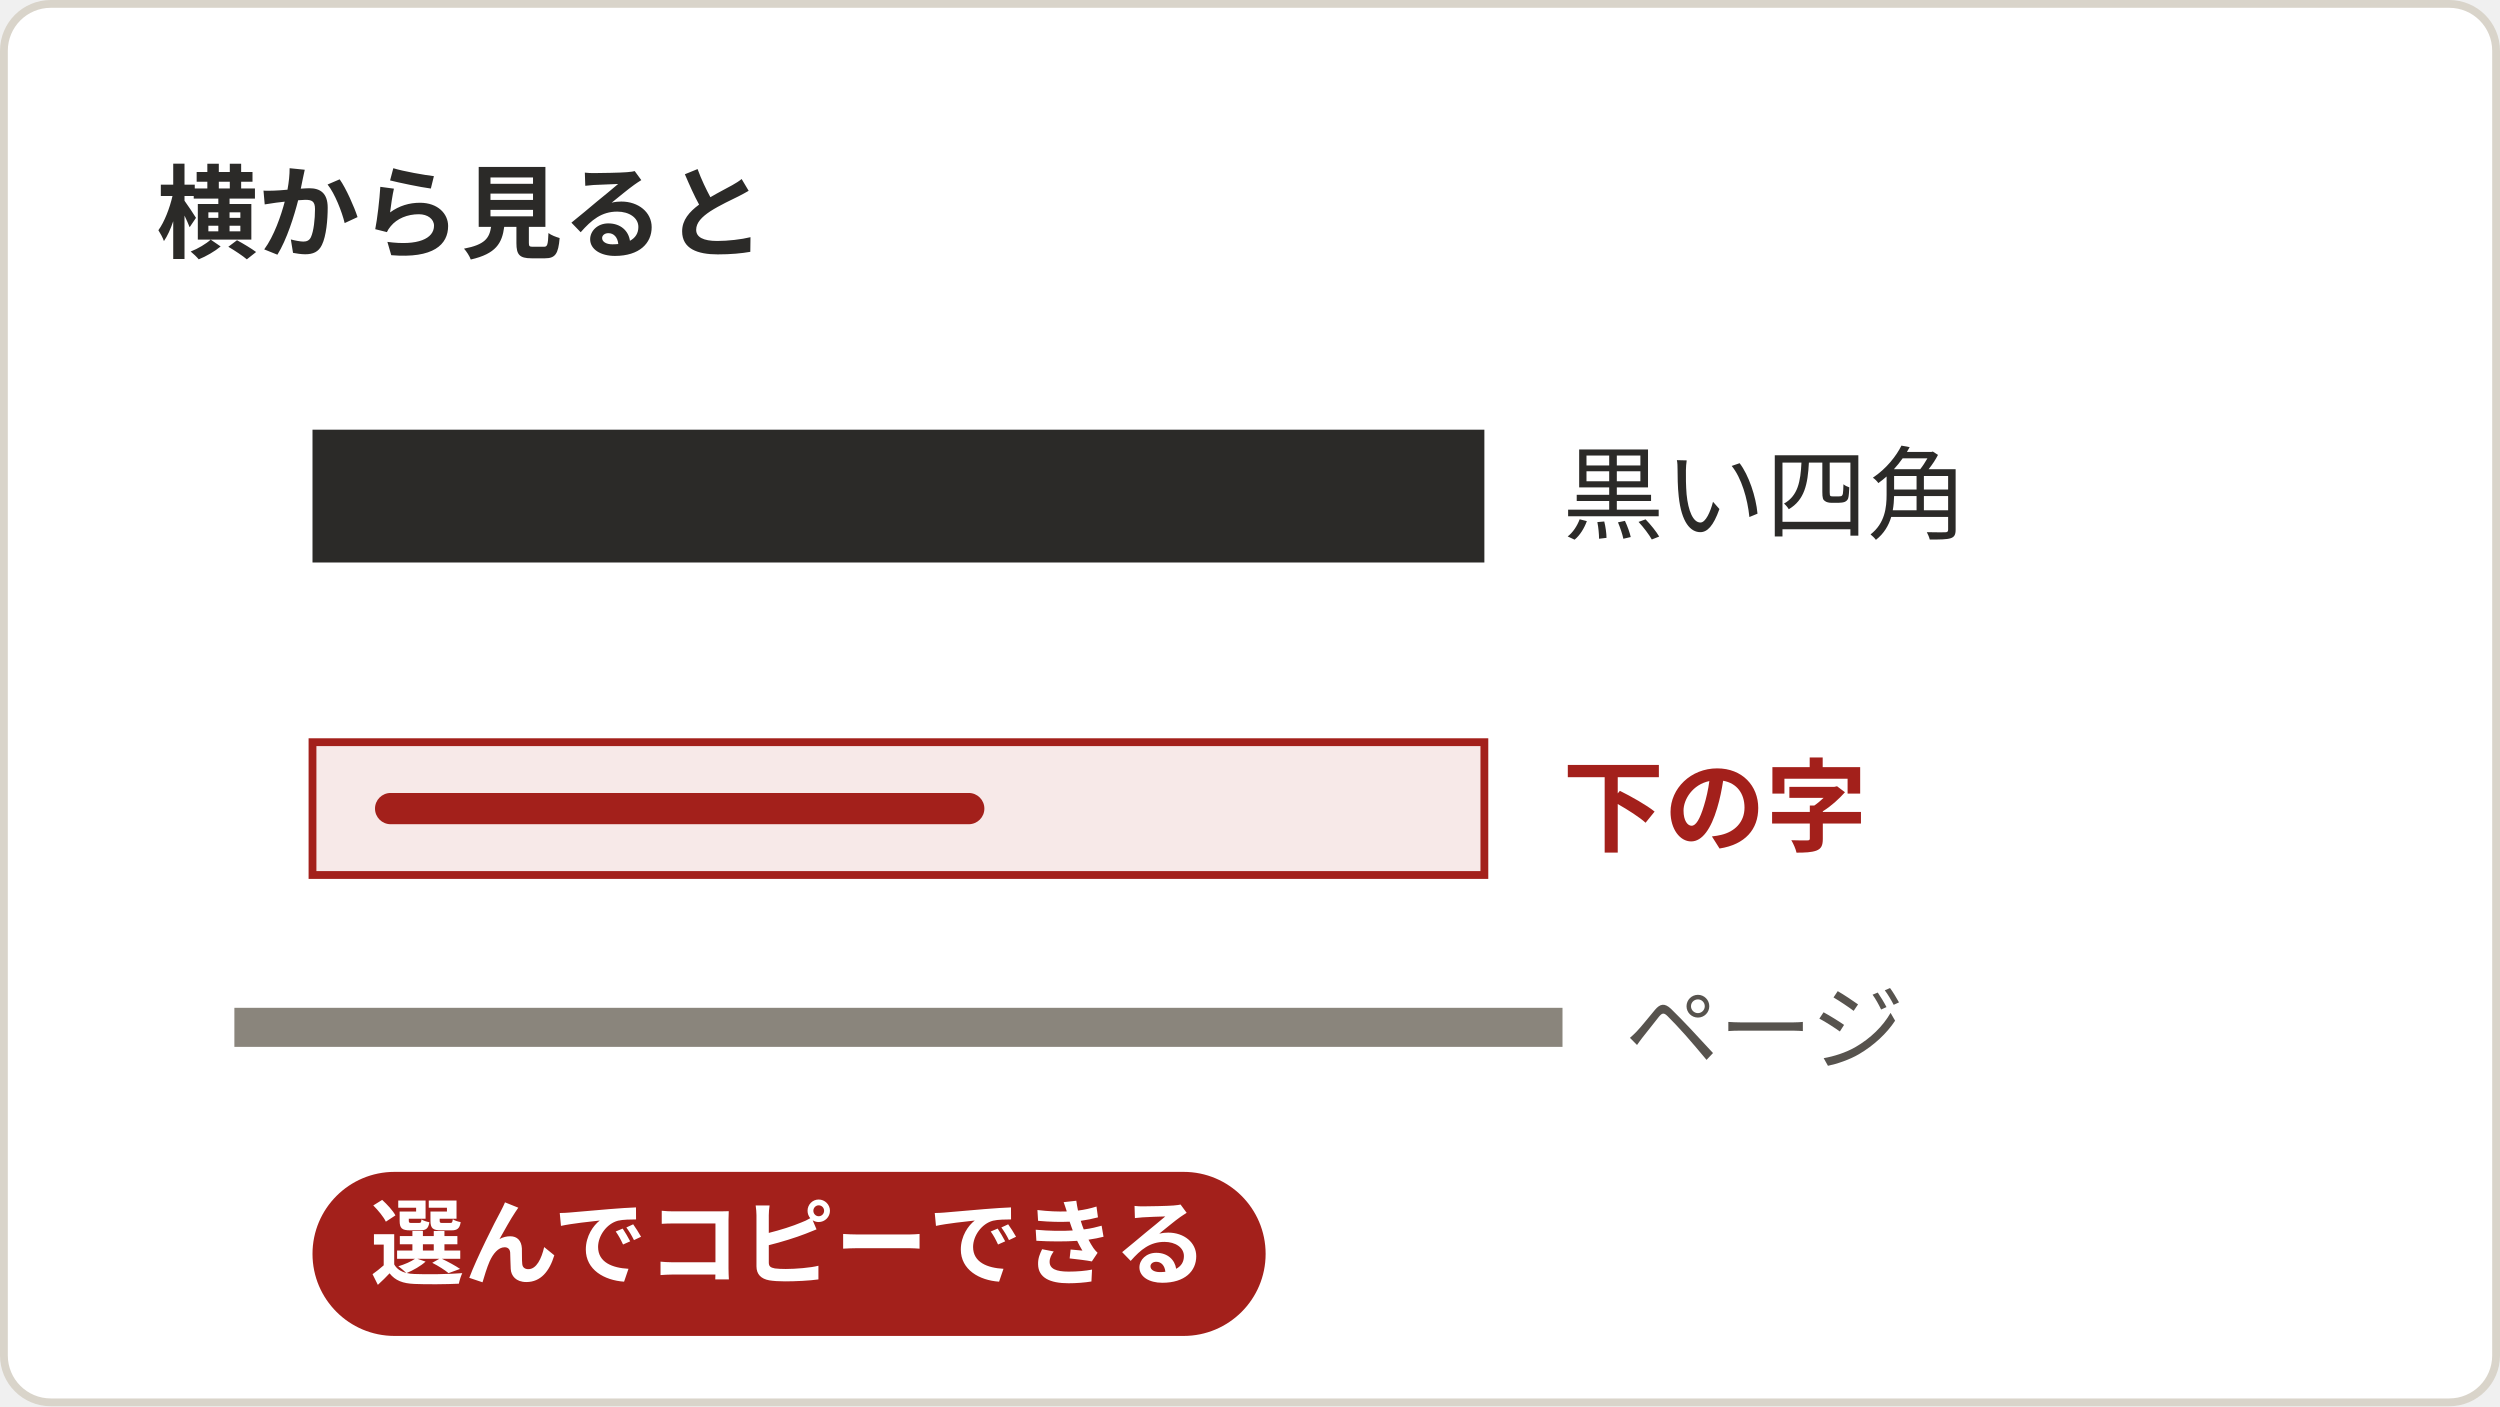
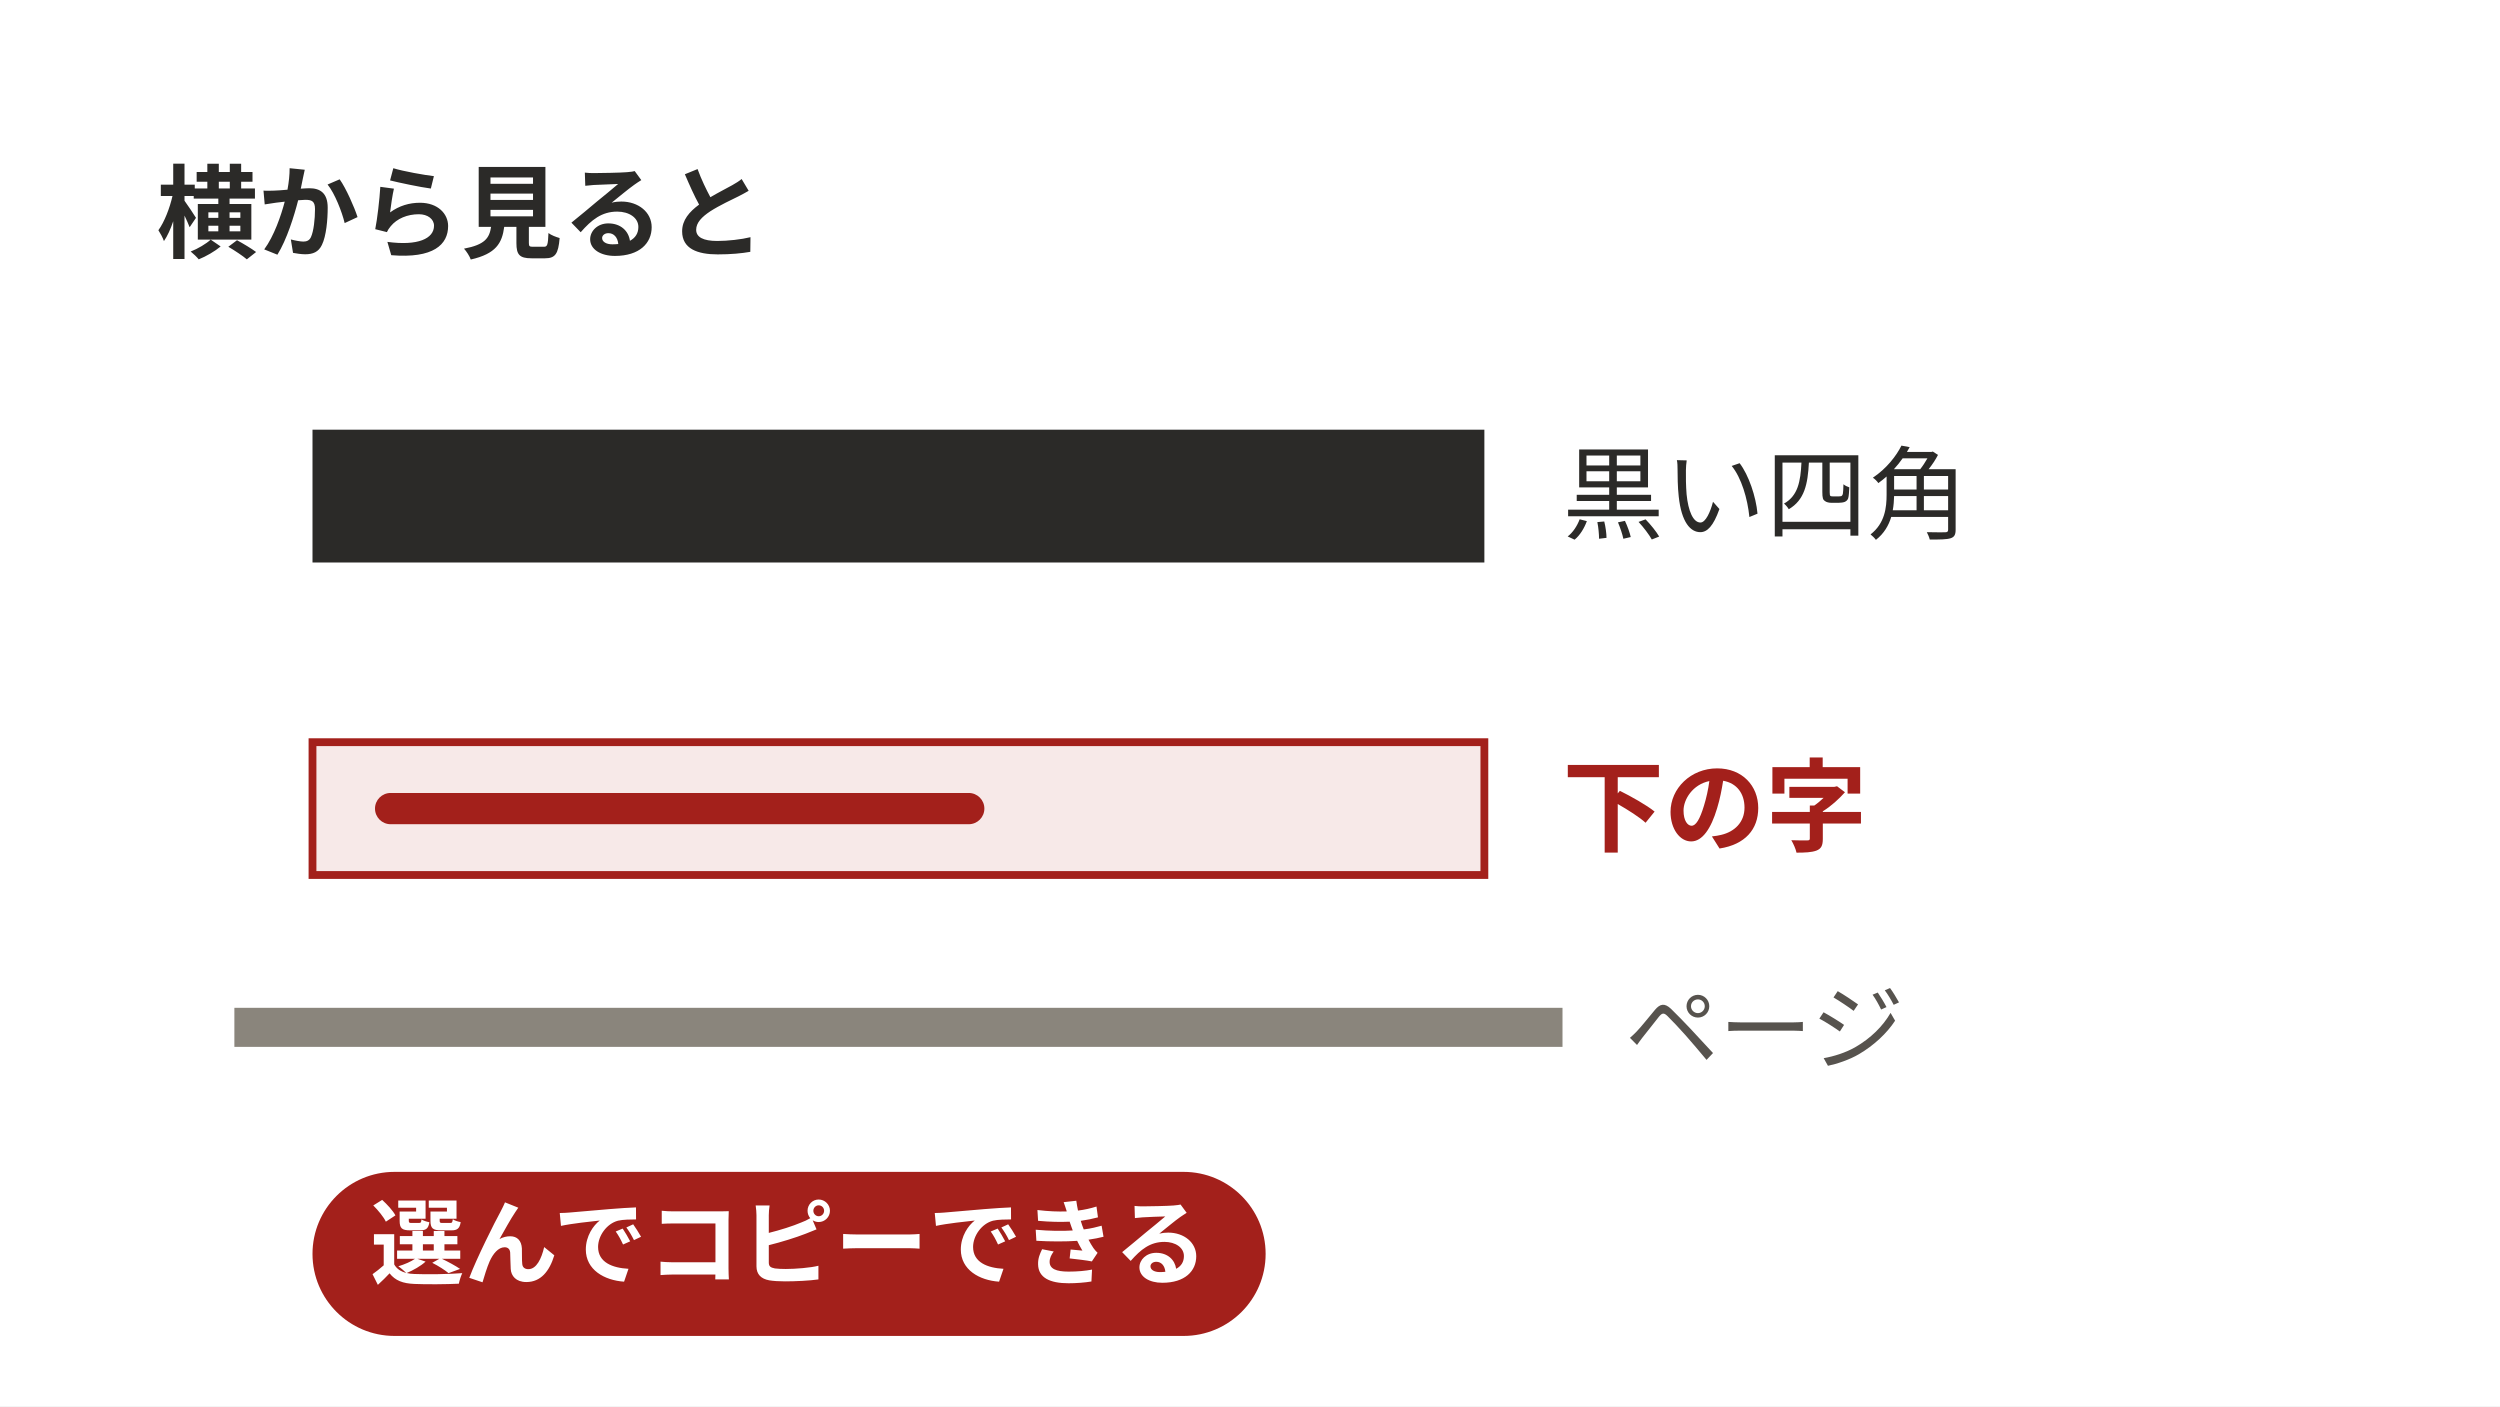
<svg xmlns="http://www.w3.org/2000/svg" viewBox="0 0 640 360" width="640" height="360" font-family="'Noto Sans JP', 'Hiragino Sans', 'Yu Gothic', Meiryo, sans-serif" role="img">
-   <rect x="1" y="1" width="638" height="358" rx="12" fill="#ffffff" stroke="#d9d4ca" stroke-width="2" />
+   <rect width="640" height="360" fill="#ffffff" />
  <text x="40" y="64" font-size="26" fill="#2b2a28" font-weight="700" text-anchor="start">横から見ると</text>
  <rect x="80" y="110" width="300" height="34" rx="0" fill="#2b2a28" />
  <text x="400" y="136" font-size="26" fill="#2b2a28" font-weight="500" text-anchor="start">黒い四角</text>
  <rect x="80" y="190" width="300" height="34" rx="0" fill="#f7e9e8" stroke="#a3201b" stroke-width="2" />
  <rect x="96" y="203" width="156" height="8" rx="4" fill="#a3201b" />
  <text x="400" y="216" font-size="26" fill="#a3201b" font-weight="700" text-anchor="start">下の字</text>
  <rect x="60" y="258" width="340" height="10" rx="0" fill="#8a857c" />
  <text x="416" y="272" font-size="24" fill="#57534e" font-weight="500" text-anchor="start">ページ</text>
  <rect x="80" y="300" width="244" height="42" rx="21" fill="#a3201b" />
  <text x="202" y="327" font-size="24" fill="#ffffff" font-weight="700" text-anchor="middle">選んでコピーできる</text>
</svg>
